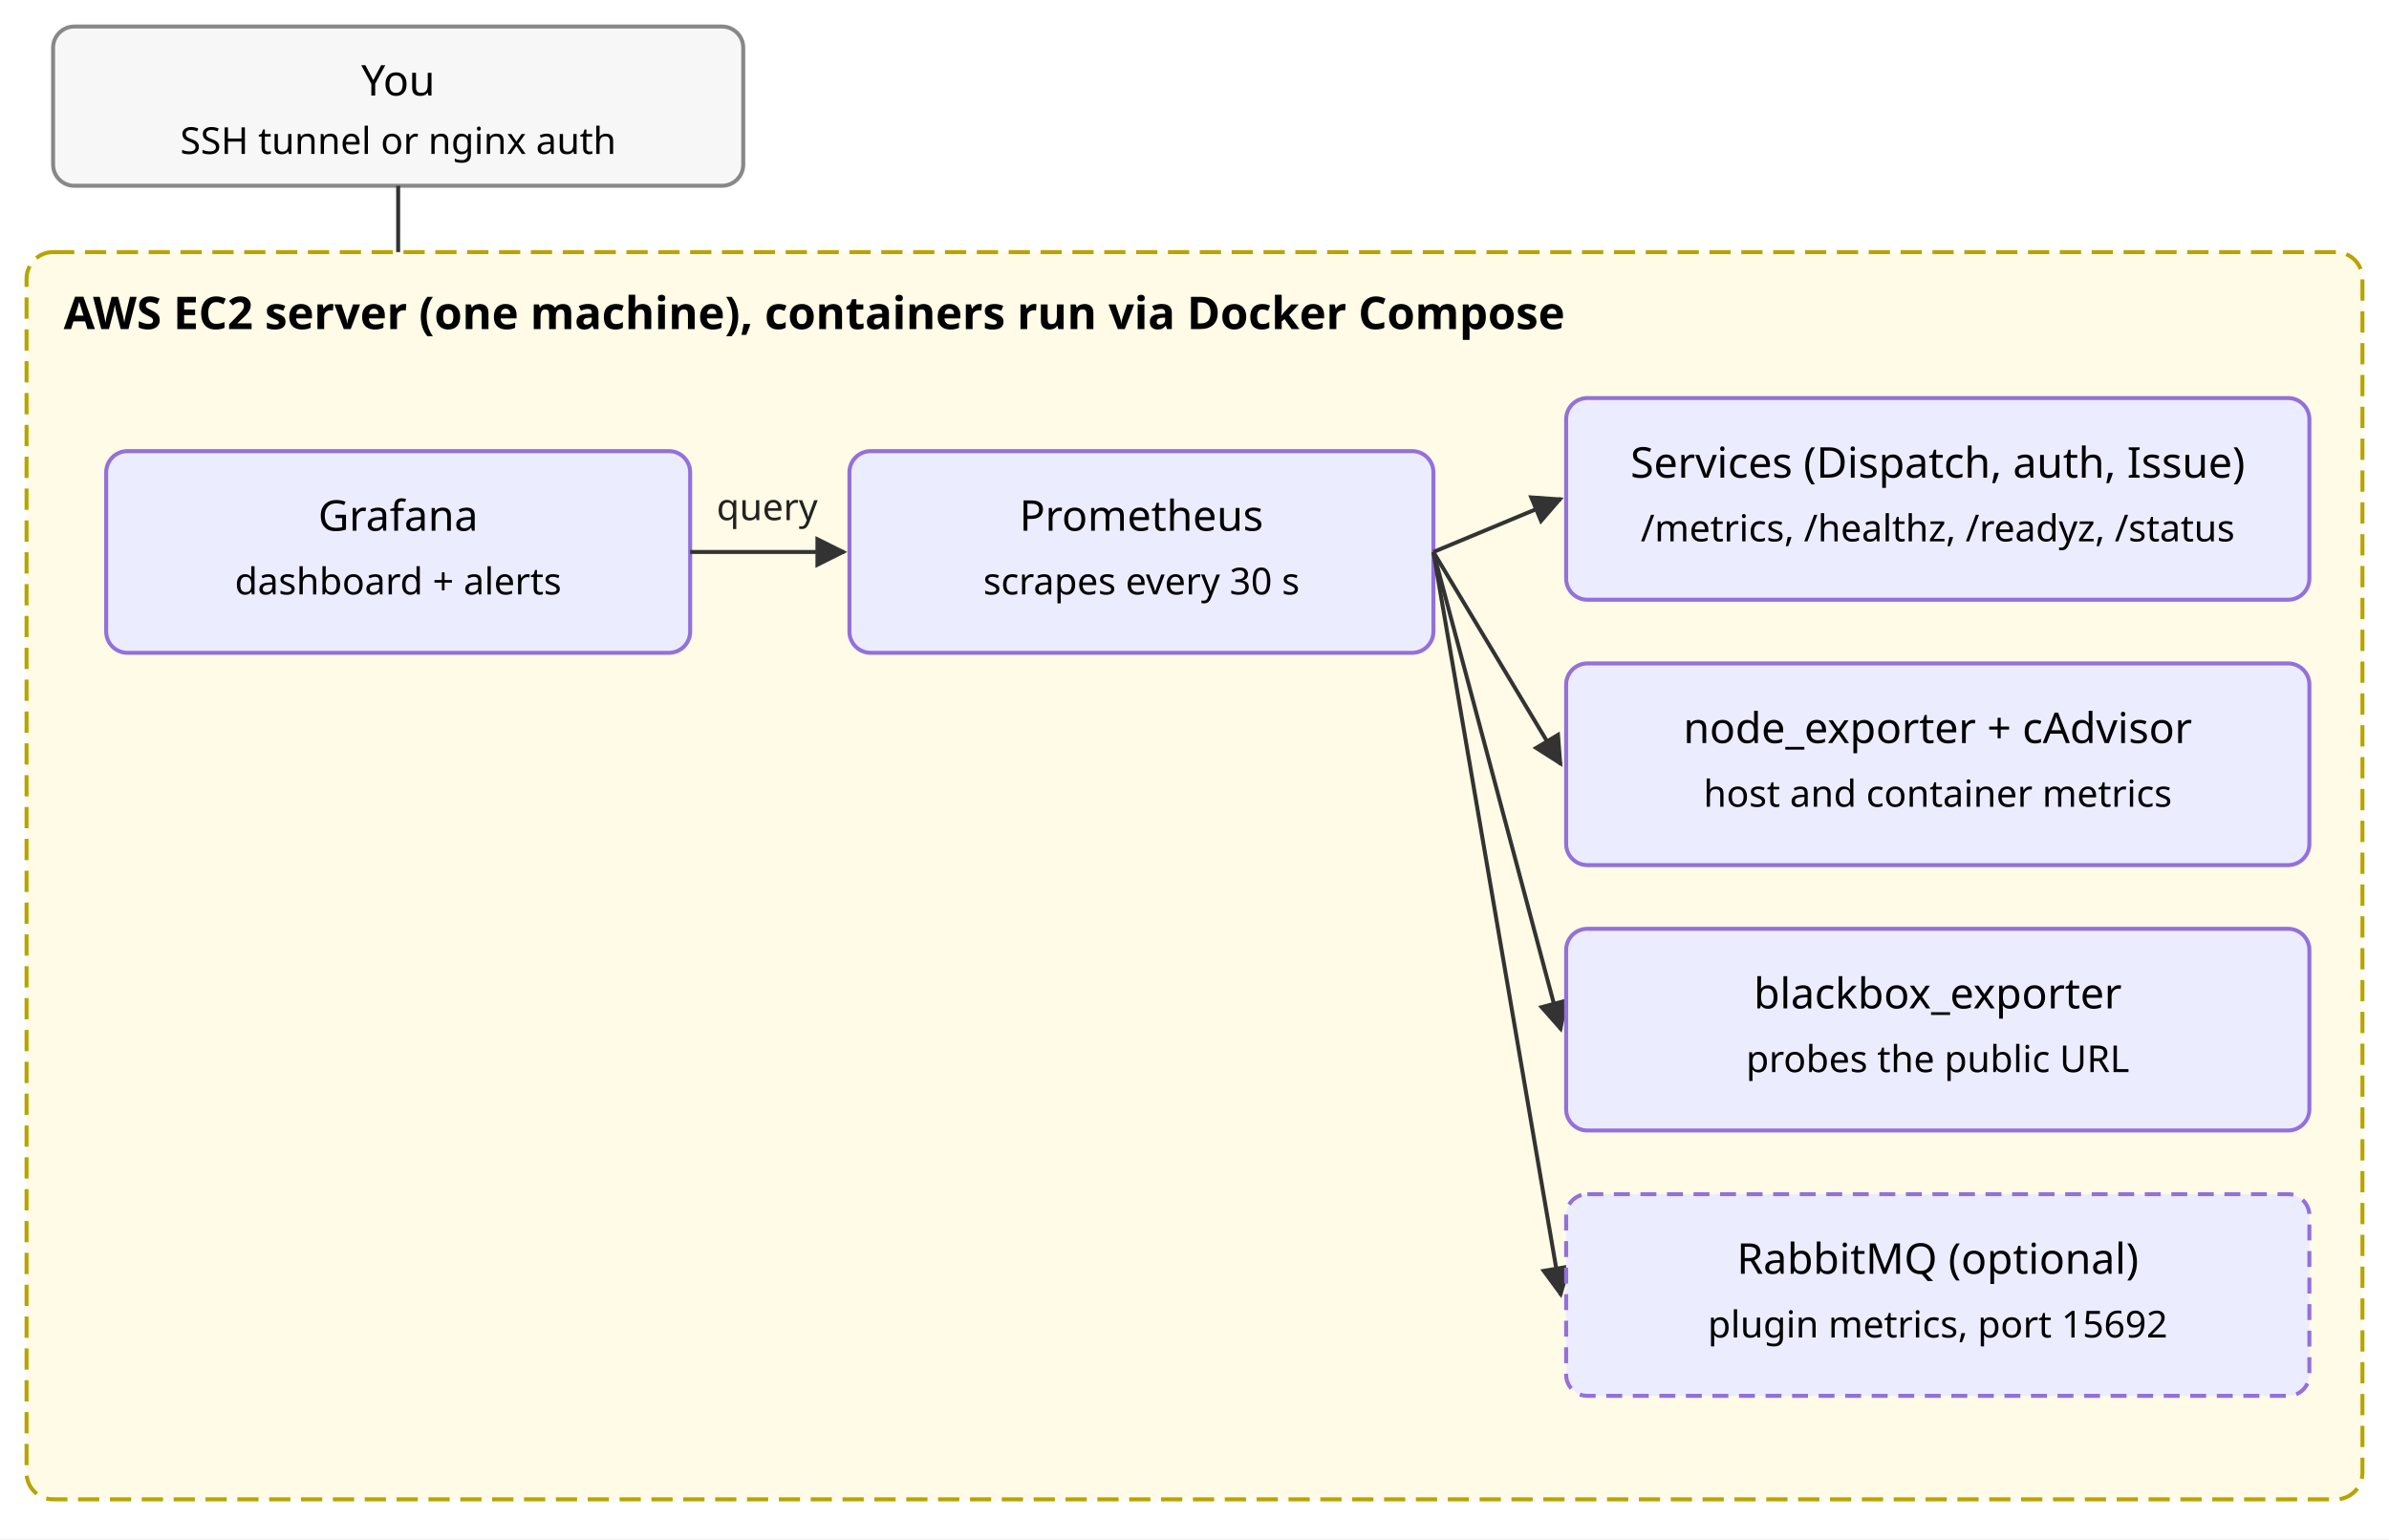
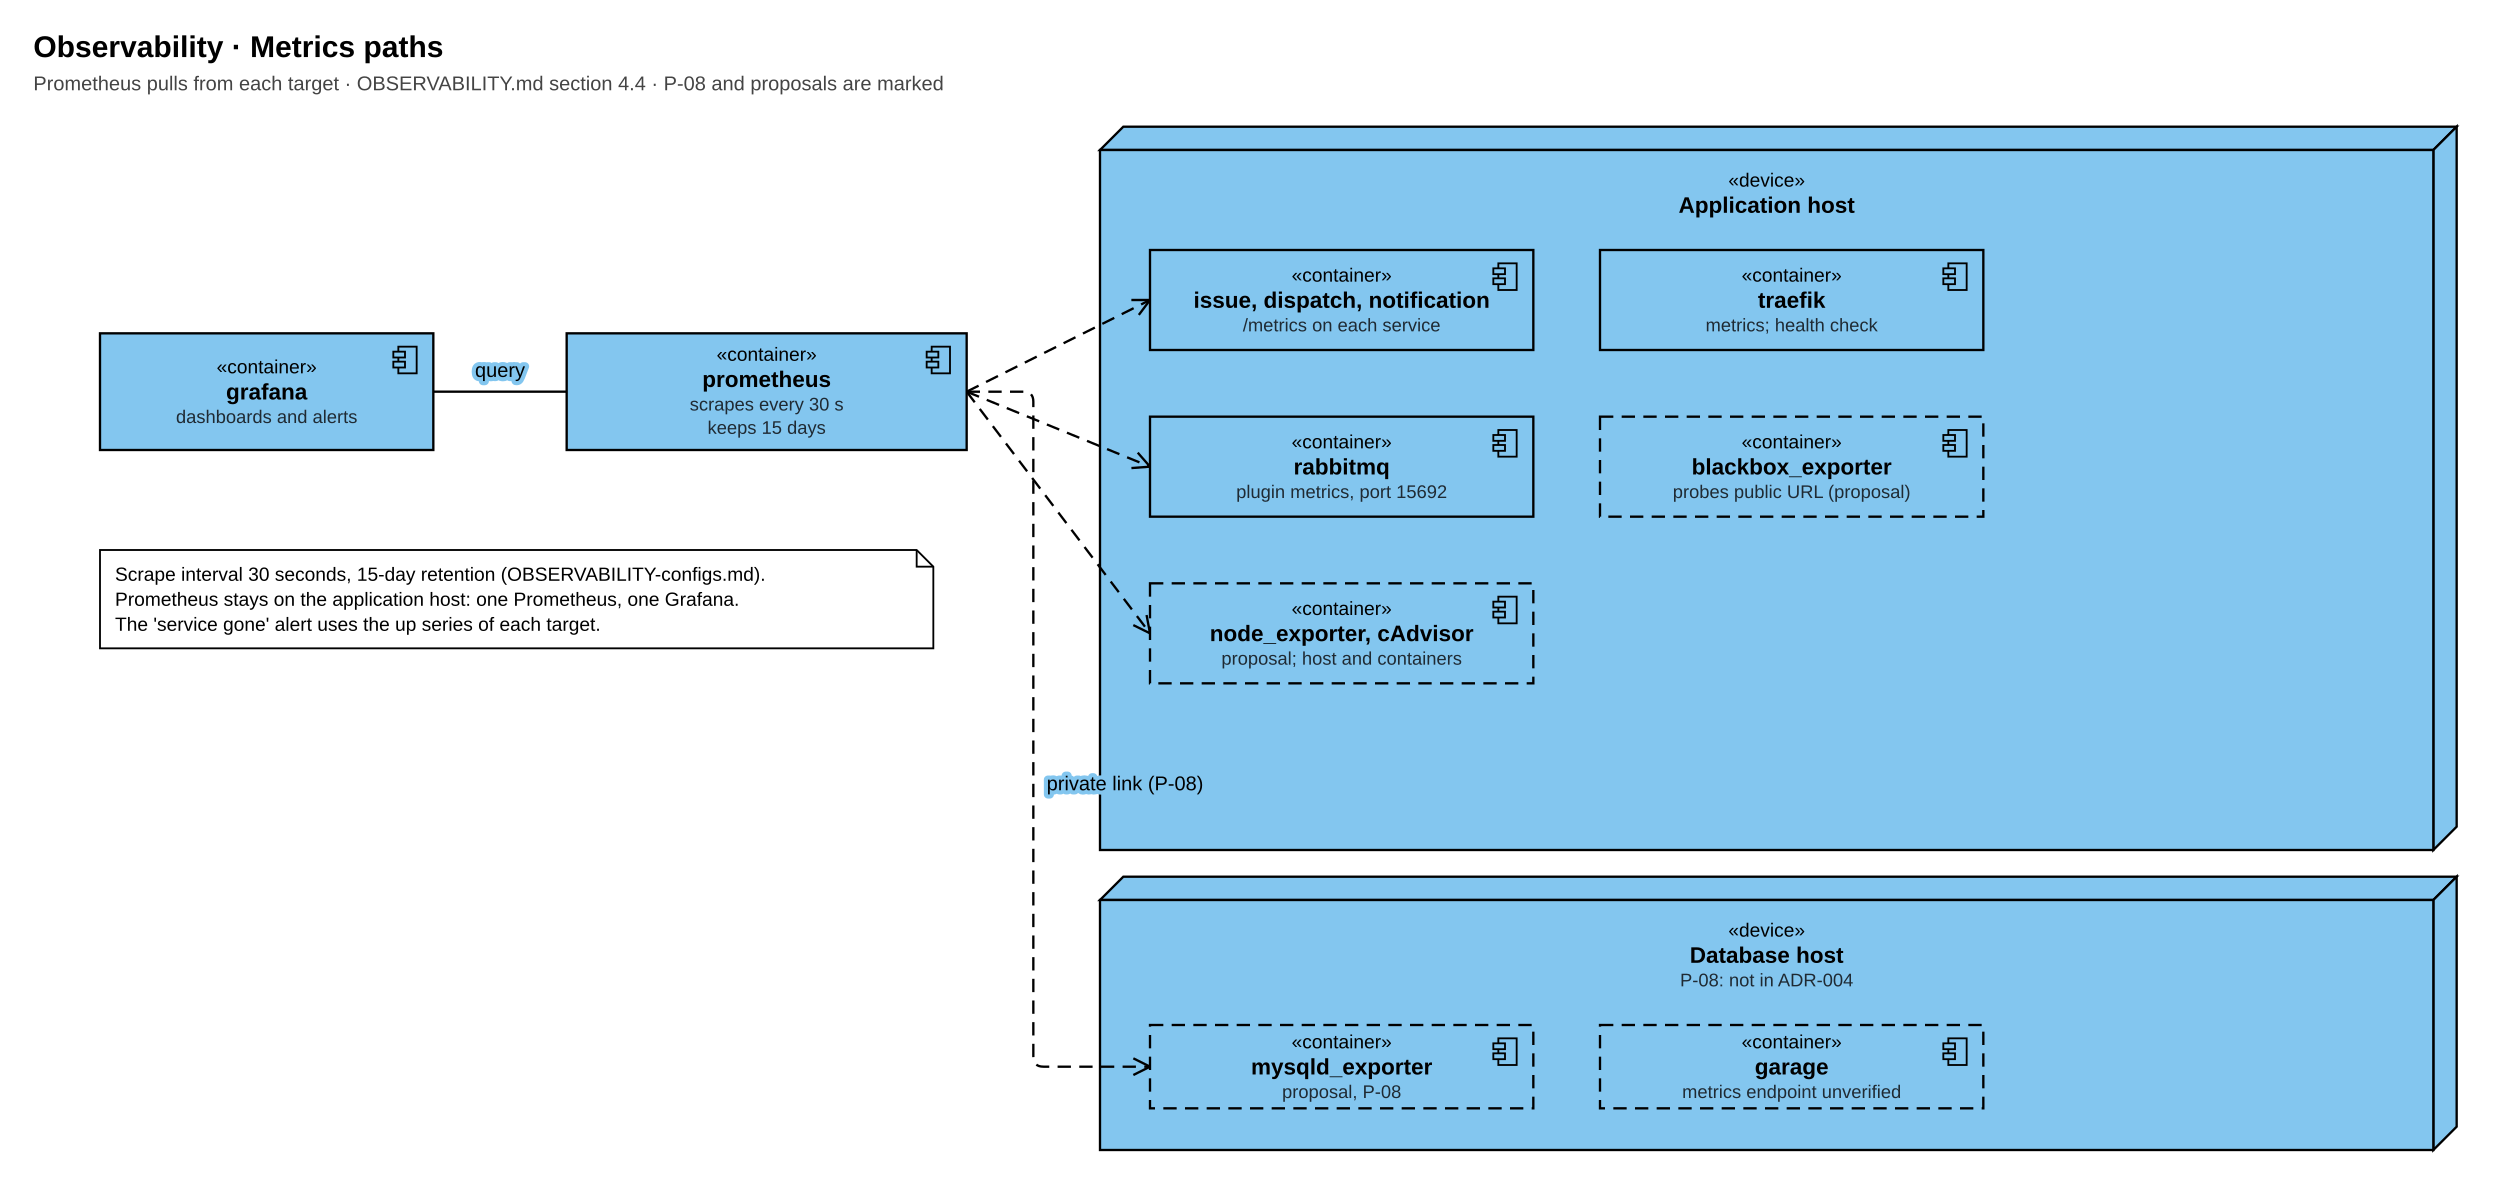
- <svg xmlns="http://www.w3.org/2000/svg" viewBox="0 0 900 580" width="900" height="580" font-family="sans-serif" font-size="16">
-   <style>
-     .node { fill: #ececff; stroke: #9370db; stroke-width: 1.5; }
-     .ec2 { fill: #fffbe6; stroke: #b8a400; stroke-width: 1.5; stroke-dasharray: 8 4; }
-     .ext { fill: #f7f7f7; stroke: #888; stroke-width: 1.5; }
-     .line { stroke: #333; stroke-width: 1.5; fill: none; }
-     .lbl { fill: #222; font-size: 14; }
-     .sub { font-size: 14; }
-   </style>
+ <svg xmlns="http://www.w3.org/2000/svg" width="1500" height="720" viewBox="0 0 1500 720" font-family="Arial, 'Liberation Sans', Helvetica, sans-serif">
  <defs>
-     <marker id="arrow" viewBox="0 0 10 10" refX="9" refY="5" markerWidth="8" markerHeight="8" orient="auto">
-       <path d="M0,0 L10,5 L0,10 z" fill="#333" />
+     <marker id="open" viewBox="0 0 12 12" refX="11" refY="6" markerWidth="12" markerHeight="12" markerUnits="userSpaceOnUse" orient="auto">
+       <path d="M1 1 L11 6 L1 11" fill="none" stroke="#000000" stroke-width="1.4" />
    </marker>
  </defs>
-   <rect width="900" height="580" fill="#ffffff" />
-   <rect class="ext" x="20" y="10" width="260" height="60" rx="8" />
-   <text x="150" y="36" text-anchor="middle">You</text>
-   <text class="sub" x="150" y="58" text-anchor="middle">SSH tunnel or nginx auth</text>
-   <line class="line" x1="150" y1="70" x2="150" y2="168" marker-end="url(#arrow)" />
-   <rect class="ec2" x="10" y="95" width="880" height="470" rx="10" />
-   <text x="24" y="124" font-weight="bold" font-size="17">AWS EC2 server (one machine), containers run via Docker Compose</text>
-   <rect class="node" x="40" y="170" width="220" height="76" rx="8" />
-   <text x="150" y="200" text-anchor="middle">Grafana</text>
-   <text class="sub" x="150" y="224" text-anchor="middle">dashboard + alerts</text>
-   <line class="line" x1="260" y1="208" x2="318" y2="208" marker-end="url(#arrow)" />
-   <text class="lbl" x="289" y="196" text-anchor="middle">query</text>
-   <rect class="node" x="320" y="170" width="220" height="76" rx="8" />
-   <text x="430" y="200" text-anchor="middle">Prometheus</text>
-   <text class="sub" x="430" y="224" text-anchor="middle">scrapes every 30 s</text>
-   <line class="line" x1="540" y1="208" x2="588" y2="188" marker-end="url(#arrow)" />
-   <line class="line" x1="540" y1="208" x2="588" y2="288" marker-end="url(#arrow)" />
-   <line class="line" x1="540" y1="208" x2="588" y2="388" marker-end="url(#arrow)" />
-   <line class="line" x1="540" y1="208" x2="588" y2="488" marker-end="url(#arrow)" />
-   <rect class="node" x="590" y="150" width="280" height="76" rx="8" />
-   <text x="730" y="180" text-anchor="middle">Services (Dispatch, auth, Issue)</text>
-   <text class="sub" x="730" y="204" text-anchor="middle">/metrics, /healthz, /readyz, /status</text>
-   <rect class="node" x="590" y="250" width="280" height="76" rx="8" />
-   <text x="730" y="280" text-anchor="middle">node_exporter + cAdvisor</text>
-   <text class="sub" x="730" y="304" text-anchor="middle">host and container metrics</text>
-   <rect class="node" x="590" y="350" width="280" height="76" rx="8" />
-   <text x="730" y="380" text-anchor="middle">blackbox_exporter</text>
-   <text class="sub" x="730" y="404" text-anchor="middle">probes the public URL</text>
-   <rect class="node" x="590" y="450" width="280" height="76" rx="8" stroke-dasharray="6 4" />
-   <text x="730" y="480" text-anchor="middle">RabbitMQ (optional)</text>
-   <text class="sub" x="730" y="504" text-anchor="middle">plugin metrics, port 15692</text>
+   <rect width="100%" height="100%" fill="#FFFFFF" />
+   <path d="M660 90 l14 -14 h800 l-14 14 z" fill="#83C6EF" stroke="#000000" stroke-width="1.4" />
+   <path d="M1460 90 l14 -14 v420 l-14 14 z" fill="#83C6EF" stroke="#000000" stroke-width="1.4" />
+   <rect x="660" y="90" width="800" height="420" fill="#83C6EF" stroke="#000000" stroke-width="1.4" />
+   <text x="1060.0" y="108" font-size="11.5" fill="#000000" text-anchor="middle" dominant-baseline="central">«device»</text>
+   <text x="1060.0" y="123" font-size="13.5" font-weight="bold" fill="#000000" text-anchor="middle" dominant-baseline="central">Application host</text>
+   <path d="M660 540 l14 -14 h800 l-14 14 z" fill="#83C6EF" stroke="#000000" stroke-width="1.4" />
+   <path d="M1460 540 l14 -14 v150 l-14 14 z" fill="#83C6EF" stroke="#000000" stroke-width="1.4" />
+   <rect x="660" y="540" width="800" height="150" fill="#83C6EF" stroke="#000000" stroke-width="1.4" />
+   <text x="1060.0" y="558" font-size="11.5" fill="#000000" text-anchor="middle" dominant-baseline="central">«device»</text>
+   <text x="1060.0" y="573" font-size="13.5" font-weight="bold" fill="#000000" text-anchor="middle" dominant-baseline="central">Database host</text>
+   <text x="1060.0" y="588" font-size="11" fill="#1F2A33" text-anchor="middle" dominant-baseline="central">P-08: not in ADR-004</text>
+   <path d="M260 235 L340 235" stroke="#000000" stroke-width="1.4" fill="none" />
+   <text stroke="#83C6EF" stroke-width="5" stroke-linejoin="round" x="300" y="222" font-size="12" fill="#000000" text-anchor="middle" dominant-baseline="central">query</text>
+   <text x="300" y="222" font-size="12" fill="#000000" text-anchor="middle" dominant-baseline="central">query</text>
+   <path d="M580 235 L690 180" stroke="#000000" stroke-width="1.4" fill="none" stroke-dasharray="8 5" marker-end="url(#open)" />
+   <path d="M580 235 L690 280" stroke="#000000" stroke-width="1.4" fill="none" stroke-dasharray="8 5" marker-end="url(#open)" />
+   <path d="M580 235 L690 380" stroke="#000000" stroke-width="1.4" fill="none" stroke-dasharray="8 5" marker-end="url(#open)" />
+   <path d="M580 235 L614.0 235.0 Q620 235 620.0 241.0 L620.0 634.0 Q620 640 626.0 640.0 L690 640" stroke="#000000" stroke-width="1.4" fill="none" stroke-dasharray="8 5" marker-end="url(#open)" />
+   <text stroke="#83C6EF" stroke-width="5" stroke-linejoin="round" x="628" y="470" font-size="12" fill="#000000" text-anchor="start" dominant-baseline="central">private link (P-08)</text>
+   <text x="628" y="470" font-size="12" fill="#000000" text-anchor="start" dominant-baseline="central">private link (P-08)</text>
+   <text x="20" y="28" font-size="18" font-weight="bold" fill="#000000" text-anchor="start" dominant-baseline="central">Observability · Metrics paths</text>
+   <text x="20" y="50" font-size="12" fill="#444444" text-anchor="start" dominant-baseline="central">Prometheus pulls from each target · OBSERVABILITY.md section 4.4 · P-08 and proposals are marked</text>
+   <rect x="60" y="200" width="200" height="70" fill="#83C6EF" stroke="#000000" stroke-width="1.4" />
+   <rect x="239" y="208" width="11" height="16" stroke="#000000" stroke-width="1.1" fill="#83C6EF" />
+   <rect x="236" y="211" width="7" height="3.5" stroke="#000000" stroke-width="1.1" fill="#83C6EF" />
+   <rect x="236" y="217" width="7" height="3.5" stroke="#000000" stroke-width="1.1" fill="#83C6EF" />
+   <text x="160.0" y="220.0" font-size="11.5" fill="#000000" text-anchor="middle" dominant-baseline="central">«container»</text>
+   <text x="160.0" y="235.0" font-size="13.5" font-weight="bold" fill="#000000" text-anchor="middle" dominant-baseline="central">grafana</text>
+   <text x="160.0" y="250.0" font-size="11" fill="#1F2A33" text-anchor="middle" dominant-baseline="central">dashboards and alerts</text>
+   <rect x="340" y="200" width="240" height="70" fill="#83C6EF" stroke="#000000" stroke-width="1.4" />
+   <rect x="559" y="208" width="11" height="16" stroke="#000000" stroke-width="1.1" fill="#83C6EF" />
+   <rect x="556" y="211" width="7" height="3.5" stroke="#000000" stroke-width="1.1" fill="#83C6EF" />
+   <rect x="556" y="217" width="7" height="3.5" stroke="#000000" stroke-width="1.1" fill="#83C6EF" />
+   <text x="460.0" y="212.5" font-size="11.5" fill="#000000" text-anchor="middle" dominant-baseline="central">«container»</text>
+   <text x="460.0" y="227.5" font-size="13.5" font-weight="bold" fill="#000000" text-anchor="middle" dominant-baseline="central">prometheus</text>
+   <text x="460.0" y="242.5" font-size="11" fill="#1F2A33" text-anchor="middle" dominant-baseline="central">scrapes every 30 s</text>
+   <text x="460.0" y="256.5" font-size="11" fill="#1F2A33" text-anchor="middle" dominant-baseline="central">keeps 15 days</text>
+   <rect x="690" y="150" width="230" height="60" fill="#83C6EF" stroke="#000000" stroke-width="1.4" />
+   <rect x="899" y="158" width="11" height="16" stroke="#000000" stroke-width="1.1" fill="#83C6EF" />
+   <rect x="896" y="161" width="7" height="3.5" stroke="#000000" stroke-width="1.1" fill="#83C6EF" />
+   <rect x="896" y="167" width="7" height="3.5" stroke="#000000" stroke-width="1.1" fill="#83C6EF" />
+   <text x="805.0" y="165.0" font-size="11.5" fill="#000000" text-anchor="middle" dominant-baseline="central">«container»</text>
+   <text x="805.0" y="180.0" font-size="13.5" font-weight="bold" fill="#000000" text-anchor="middle" dominant-baseline="central">issue, dispatch, notification</text>
+   <text x="805.0" y="195.0" font-size="11" fill="#1F2A33" text-anchor="middle" dominant-baseline="central">/metrics on each service</text>
+   <rect x="690" y="250" width="230" height="60" fill="#83C6EF" stroke="#000000" stroke-width="1.4" />
+   <rect x="899" y="258" width="11" height="16" stroke="#000000" stroke-width="1.1" fill="#83C6EF" />
+   <rect x="896" y="261" width="7" height="3.5" stroke="#000000" stroke-width="1.1" fill="#83C6EF" />
+   <rect x="896" y="267" width="7" height="3.5" stroke="#000000" stroke-width="1.1" fill="#83C6EF" />
+   <text x="805.0" y="265.0" font-size="11.5" fill="#000000" text-anchor="middle" dominant-baseline="central">«container»</text>
+   <text x="805.0" y="280.0" font-size="13.5" font-weight="bold" fill="#000000" text-anchor="middle" dominant-baseline="central">rabbitmq</text>
+   <text x="805.0" y="295.0" font-size="11" fill="#1F2A33" text-anchor="middle" dominant-baseline="central">plugin metrics, port 15692</text>
+   <rect x="690" y="350" width="230" height="60" fill="#83C6EF" stroke="#000000" stroke-width="1.4" stroke-dasharray="8 5" />
+   <rect x="899" y="358" width="11" height="16" stroke="#000000" stroke-width="1.1" fill="#83C6EF" />
+   <rect x="896" y="361" width="7" height="3.5" stroke="#000000" stroke-width="1.1" fill="#83C6EF" />
+   <rect x="896" y="367" width="7" height="3.5" stroke="#000000" stroke-width="1.1" fill="#83C6EF" />
+   <text x="805.0" y="365.0" font-size="11.5" fill="#000000" text-anchor="middle" dominant-baseline="central">«container»</text>
+   <text x="805.0" y="380.0" font-size="13.5" font-weight="bold" fill="#000000" text-anchor="middle" dominant-baseline="central">node_exporter, cAdvisor</text>
+   <text x="805.0" y="395.0" font-size="11" fill="#1F2A33" text-anchor="middle" dominant-baseline="central">proposal; host and containers</text>
+   <rect x="960" y="150" width="230" height="60" fill="#83C6EF" stroke="#000000" stroke-width="1.4" />
+   <rect x="1169" y="158" width="11" height="16" stroke="#000000" stroke-width="1.1" fill="#83C6EF" />
+   <rect x="1166" y="161" width="7" height="3.5" stroke="#000000" stroke-width="1.1" fill="#83C6EF" />
+   <rect x="1166" y="167" width="7" height="3.5" stroke="#000000" stroke-width="1.1" fill="#83C6EF" />
+   <text x="1075.0" y="165.0" font-size="11.5" fill="#000000" text-anchor="middle" dominant-baseline="central">«container»</text>
+   <text x="1075.0" y="180.0" font-size="13.5" font-weight="bold" fill="#000000" text-anchor="middle" dominant-baseline="central">traefik</text>
+   <text x="1075.0" y="195.0" font-size="11" fill="#1F2A33" text-anchor="middle" dominant-baseline="central">metrics; health check</text>
+   <rect x="960" y="250" width="230" height="60" fill="#83C6EF" stroke="#000000" stroke-width="1.4" stroke-dasharray="8 5" />
+   <rect x="1169" y="258" width="11" height="16" stroke="#000000" stroke-width="1.1" fill="#83C6EF" />
+   <rect x="1166" y="261" width="7" height="3.5" stroke="#000000" stroke-width="1.1" fill="#83C6EF" />
+   <rect x="1166" y="267" width="7" height="3.5" stroke="#000000" stroke-width="1.1" fill="#83C6EF" />
+   <text x="1075.0" y="265.0" font-size="11.5" fill="#000000" text-anchor="middle" dominant-baseline="central">«container»</text>
+   <text x="1075.0" y="280.0" font-size="13.5" font-weight="bold" fill="#000000" text-anchor="middle" dominant-baseline="central">blackbox_exporter</text>
+   <text x="1075.0" y="295.0" font-size="11" fill="#1F2A33" text-anchor="middle" dominant-baseline="central">probes public URL (proposal)</text>
+   <rect x="690" y="615" width="230" height="50" fill="#83C6EF" stroke="#000000" stroke-width="1.4" stroke-dasharray="8 5" />
+   <rect x="899" y="623" width="11" height="16" stroke="#000000" stroke-width="1.1" fill="#83C6EF" />
+   <rect x="896" y="626" width="7" height="3.5" stroke="#000000" stroke-width="1.1" fill="#83C6EF" />
+   <rect x="896" y="632" width="7" height="3.5" stroke="#000000" stroke-width="1.1" fill="#83C6EF" />
+   <text x="805.0" y="625.0" font-size="11.5" fill="#000000" text-anchor="middle" dominant-baseline="central">«container»</text>
+   <text x="805.0" y="640.0" font-size="13.5" font-weight="bold" fill="#000000" text-anchor="middle" dominant-baseline="central">mysqld_exporter</text>
+   <text x="805.0" y="655.0" font-size="11" fill="#1F2A33" text-anchor="middle" dominant-baseline="central">proposal, P-08</text>
+   <rect x="960" y="615" width="230" height="50" fill="#83C6EF" stroke="#000000" stroke-width="1.4" stroke-dasharray="8 5" />
+   <rect x="1169" y="623" width="11" height="16" stroke="#000000" stroke-width="1.1" fill="#83C6EF" />
+   <rect x="1166" y="626" width="7" height="3.5" stroke="#000000" stroke-width="1.1" fill="#83C6EF" />
+   <rect x="1166" y="632" width="7" height="3.5" stroke="#000000" stroke-width="1.1" fill="#83C6EF" />
+   <text x="1075.0" y="625.0" font-size="11.5" fill="#000000" text-anchor="middle" dominant-baseline="central">«container»</text>
+   <text x="1075.0" y="640.0" font-size="13.5" font-weight="bold" fill="#000000" text-anchor="middle" dominant-baseline="central">garage</text>
+   <text x="1075.0" y="655.0" font-size="11" fill="#1F2A33" text-anchor="middle" dominant-baseline="central">metrics endpoint unverified</text>
+   <path d="M60 330 h490 l10 10 v49 h-500 z" fill="#FFFFFF" stroke="#000000" stroke-width="1.1" />
+   <path d="M550 330 v10 h10" fill="none" stroke="#000000" stroke-width="1.1" />
+   <text x="69" y="344.5" font-size="11.5" fill="#000000" text-anchor="start" dominant-baseline="central">Scrape interval 30 seconds, 15-day retention (OBSERVABILITY-configs.md).</text>
+   <text x="69" y="359.5" font-size="11.5" fill="#000000" text-anchor="start" dominant-baseline="central">Prometheus stays on the application host: one Prometheus, one Grafana.</text>
+   <text x="69" y="374.5" font-size="11.5" fill="#000000" text-anchor="start" dominant-baseline="central">The 'service gone' alert uses the up series of each target.</text>
</svg>
